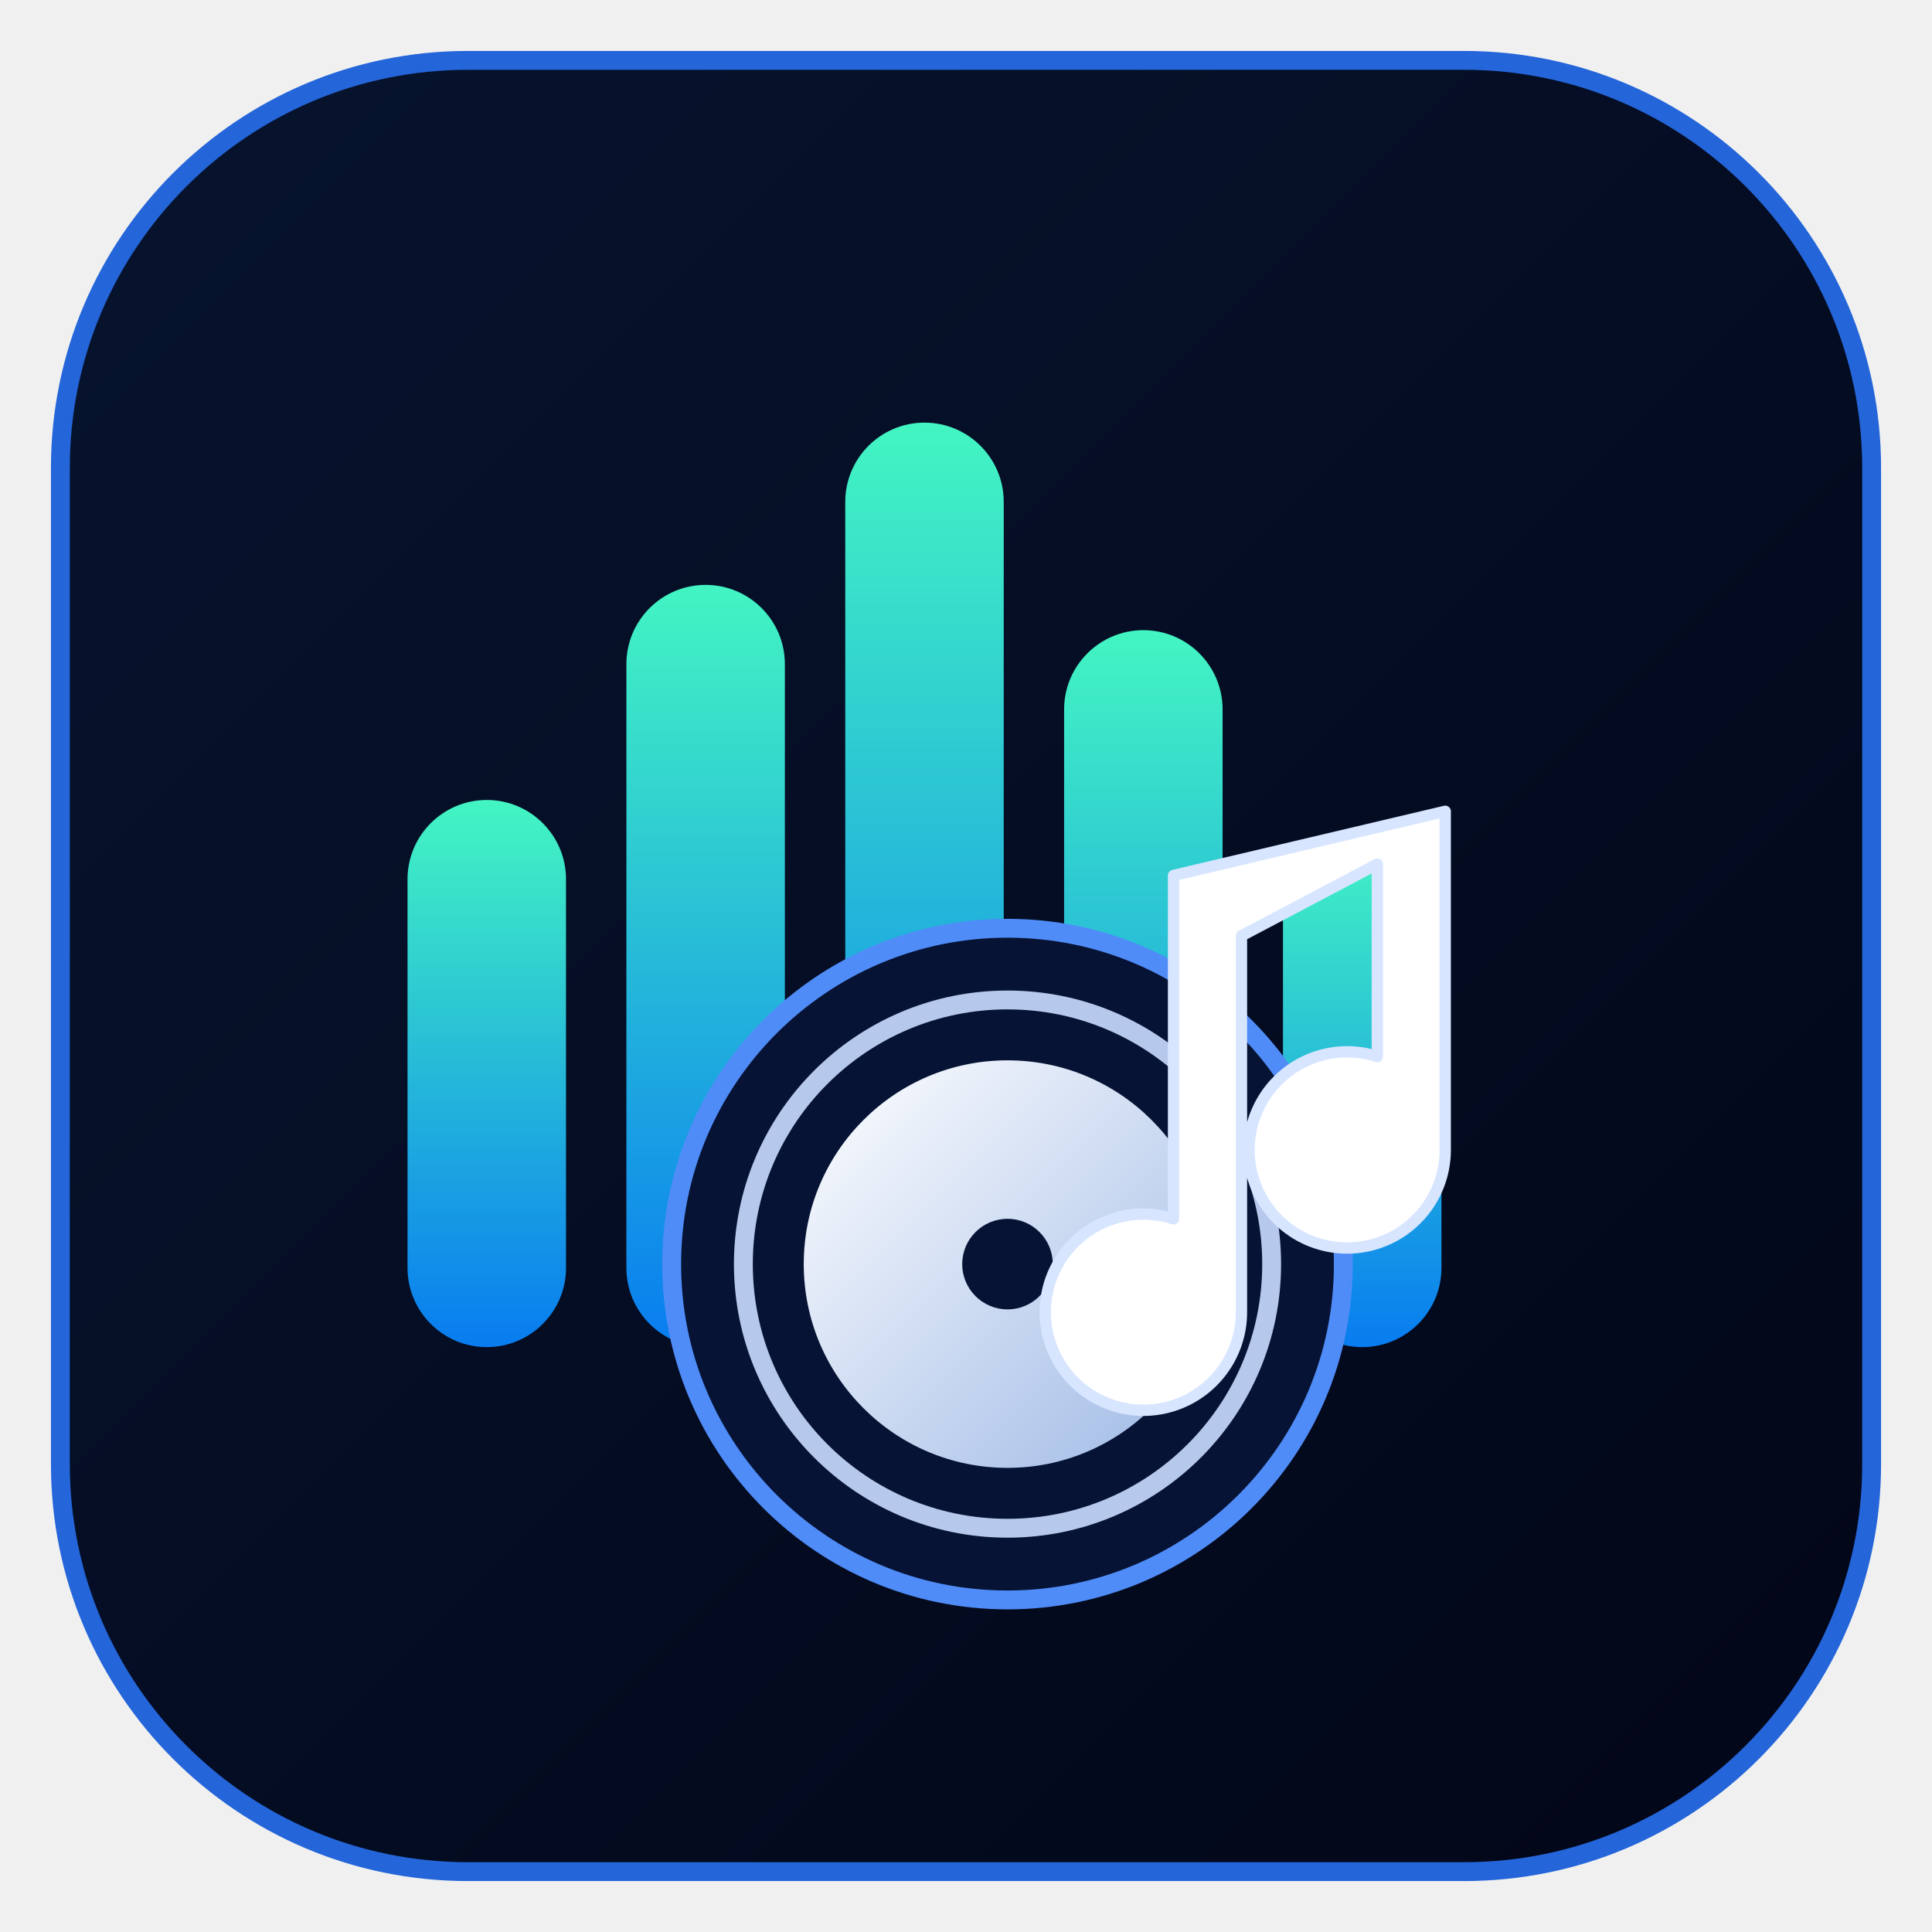
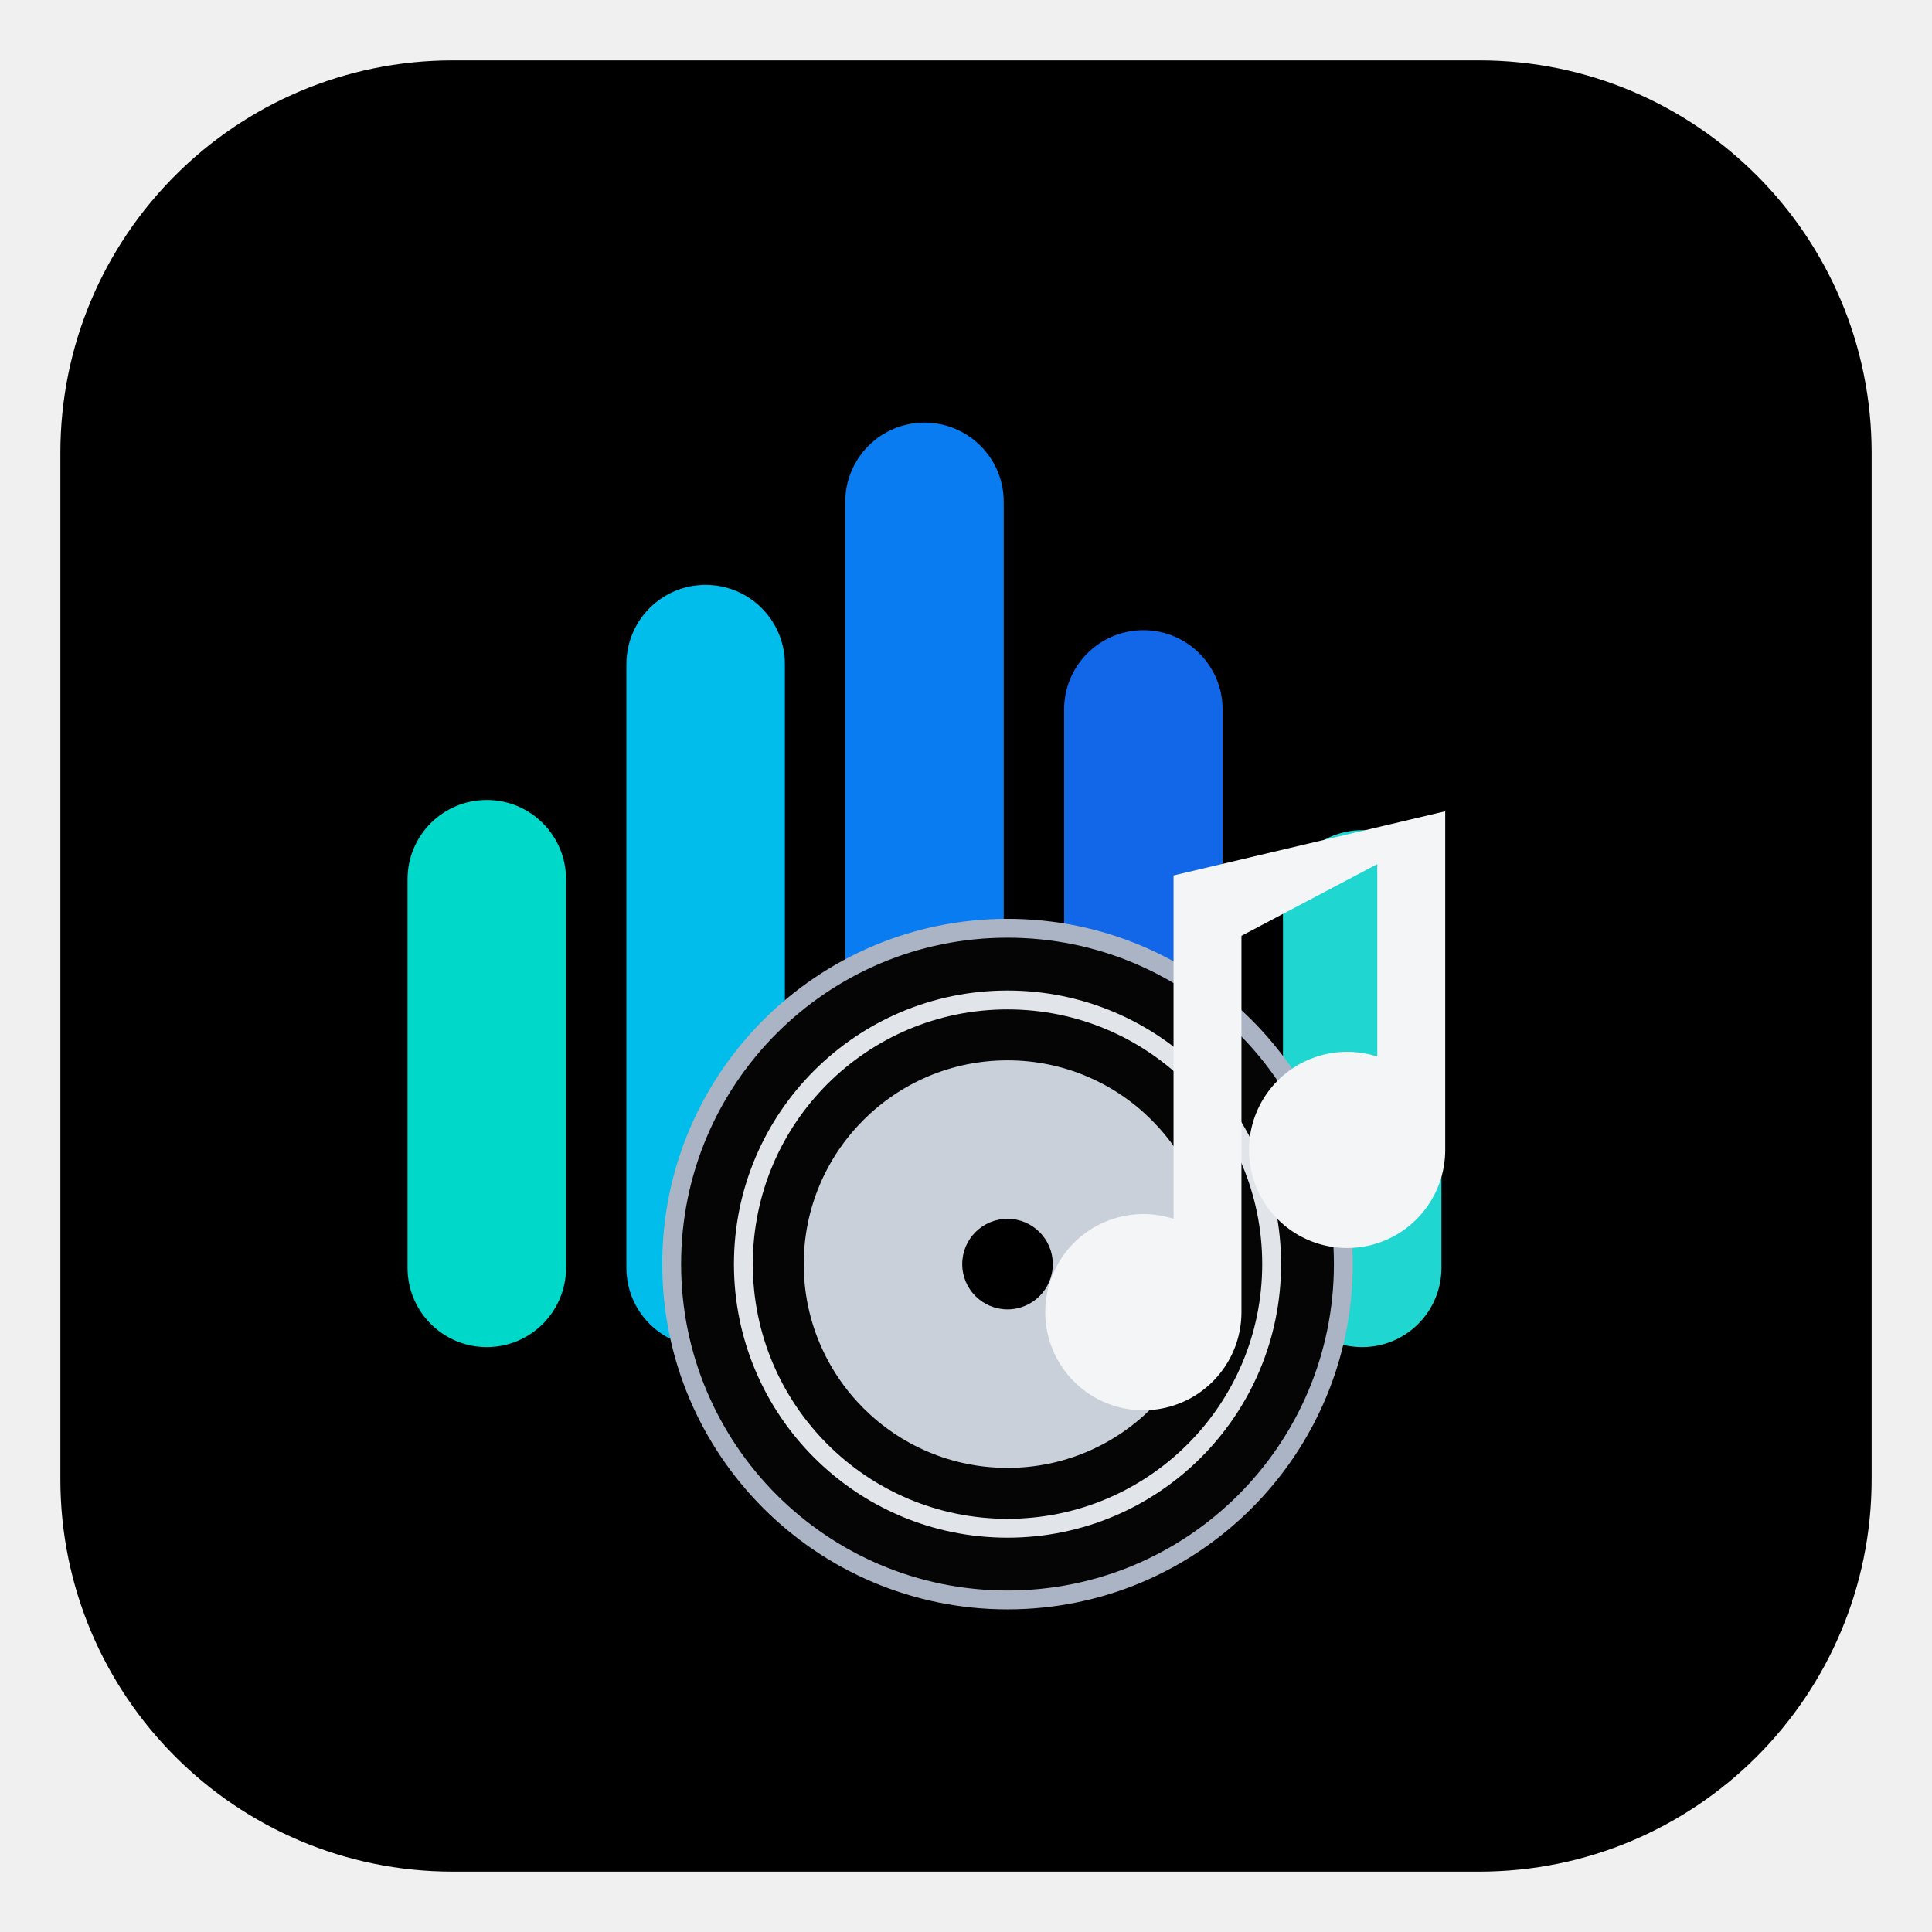
<svg xmlns="http://www.w3.org/2000/svg" viewBox="0 0 512 512">
-   <defs>
-     <linearGradient id="bg" x1="0" y1="0" x2="1" y2="1">
-       <stop stop-color="#07142f" />
-       <stop offset="1" stop-color="#020617" />
-     </linearGradient>
-     <linearGradient id="bar" x1="0" y1="0" x2="0" y2="1">
-       <stop stop-color="#43f5c2" />
-       <stop offset="1" stop-color="#087cf0" />
-     </linearGradient>
-     <linearGradient id="disc" x1="0" y1="0" x2="1" y2="1">
-       <stop stop-color="#fff" />
-       <stop offset="1" stop-color="#9db8e5" />
-     </linearGradient>
-   </defs>
-   <rect x="16" y="16" width="480" height="480" rx="108" fill="url(#bg)" stroke="#2465d9" stroke-width="5" />
-   <rect x="108" y="212" width="42" height="145" rx="21" fill="url(#bar)" />
-   <rect x="166" y="155" width="42" height="202" rx="21" fill="url(#bar)" />
-   <rect x="224" y="112" width="42" height="245" rx="21" fill="url(#bar)" />
-   <rect x="282" y="167" width="42" height="190" rx="21" fill="url(#bar)" />
-   <rect x="340" y="220" width="42" height="137" rx="21" fill="url(#bar)" />
-   <circle cx="267" cy="335" r="89" fill="#061334" stroke="#4f8cf8" stroke-width="5" />
-   <circle cx="267" cy="335" r="70" fill="none" stroke="#c9dcff" stroke-width="5" opacity=".9" />
-   <circle cx="267" cy="335" r="54" fill="url(#disc)" />
-   <circle cx="267" cy="335" r="12" fill="#061334" />
-   <path d="M329 248v100a26 26 0 1 1-18-25v-91l72-17v90a26 26 0 1 1-18-25v-51z" fill="#fff" stroke="#d7e5ff" stroke-width="3" stroke-linejoin="round" />
+   <rect x="16" y="16" width="480" height="480" rx="104" fill="#000000" />
+   <rect x="108" y="212" width="42" height="145" rx="21" fill="#00D8C9" />
+   <rect x="166" y="155" width="42" height="202" rx="21" fill="#00BDEB" />
+   <rect x="224" y="112" width="42" height="245" rx="21" fill="#087CF0" />
+   <rect x="282" y="167" width="42" height="190" rx="21" fill="#1266E8" />
+   <rect x="340" y="220" width="42" height="137" rx="21" fill="#20D6D0" />
+   <circle cx="267" cy="335" r="89" fill="#050505" stroke="#AAB4C4" stroke-width="5" />
+   <circle cx="267" cy="335" r="70" fill="none" stroke="#E1E5EA" stroke-width="5" />
+   <circle cx="267" cy="335" r="54" fill="#C9D0DA" />
+   <circle cx="267" cy="335" r="12" fill="#000000" />
+   <path d="M329 248v100a26 26 0 1 1-18-25v-91l72-17v90a26 26 0 1 1-18-25v-51z" fill="#F3F5F7" />
</svg>
